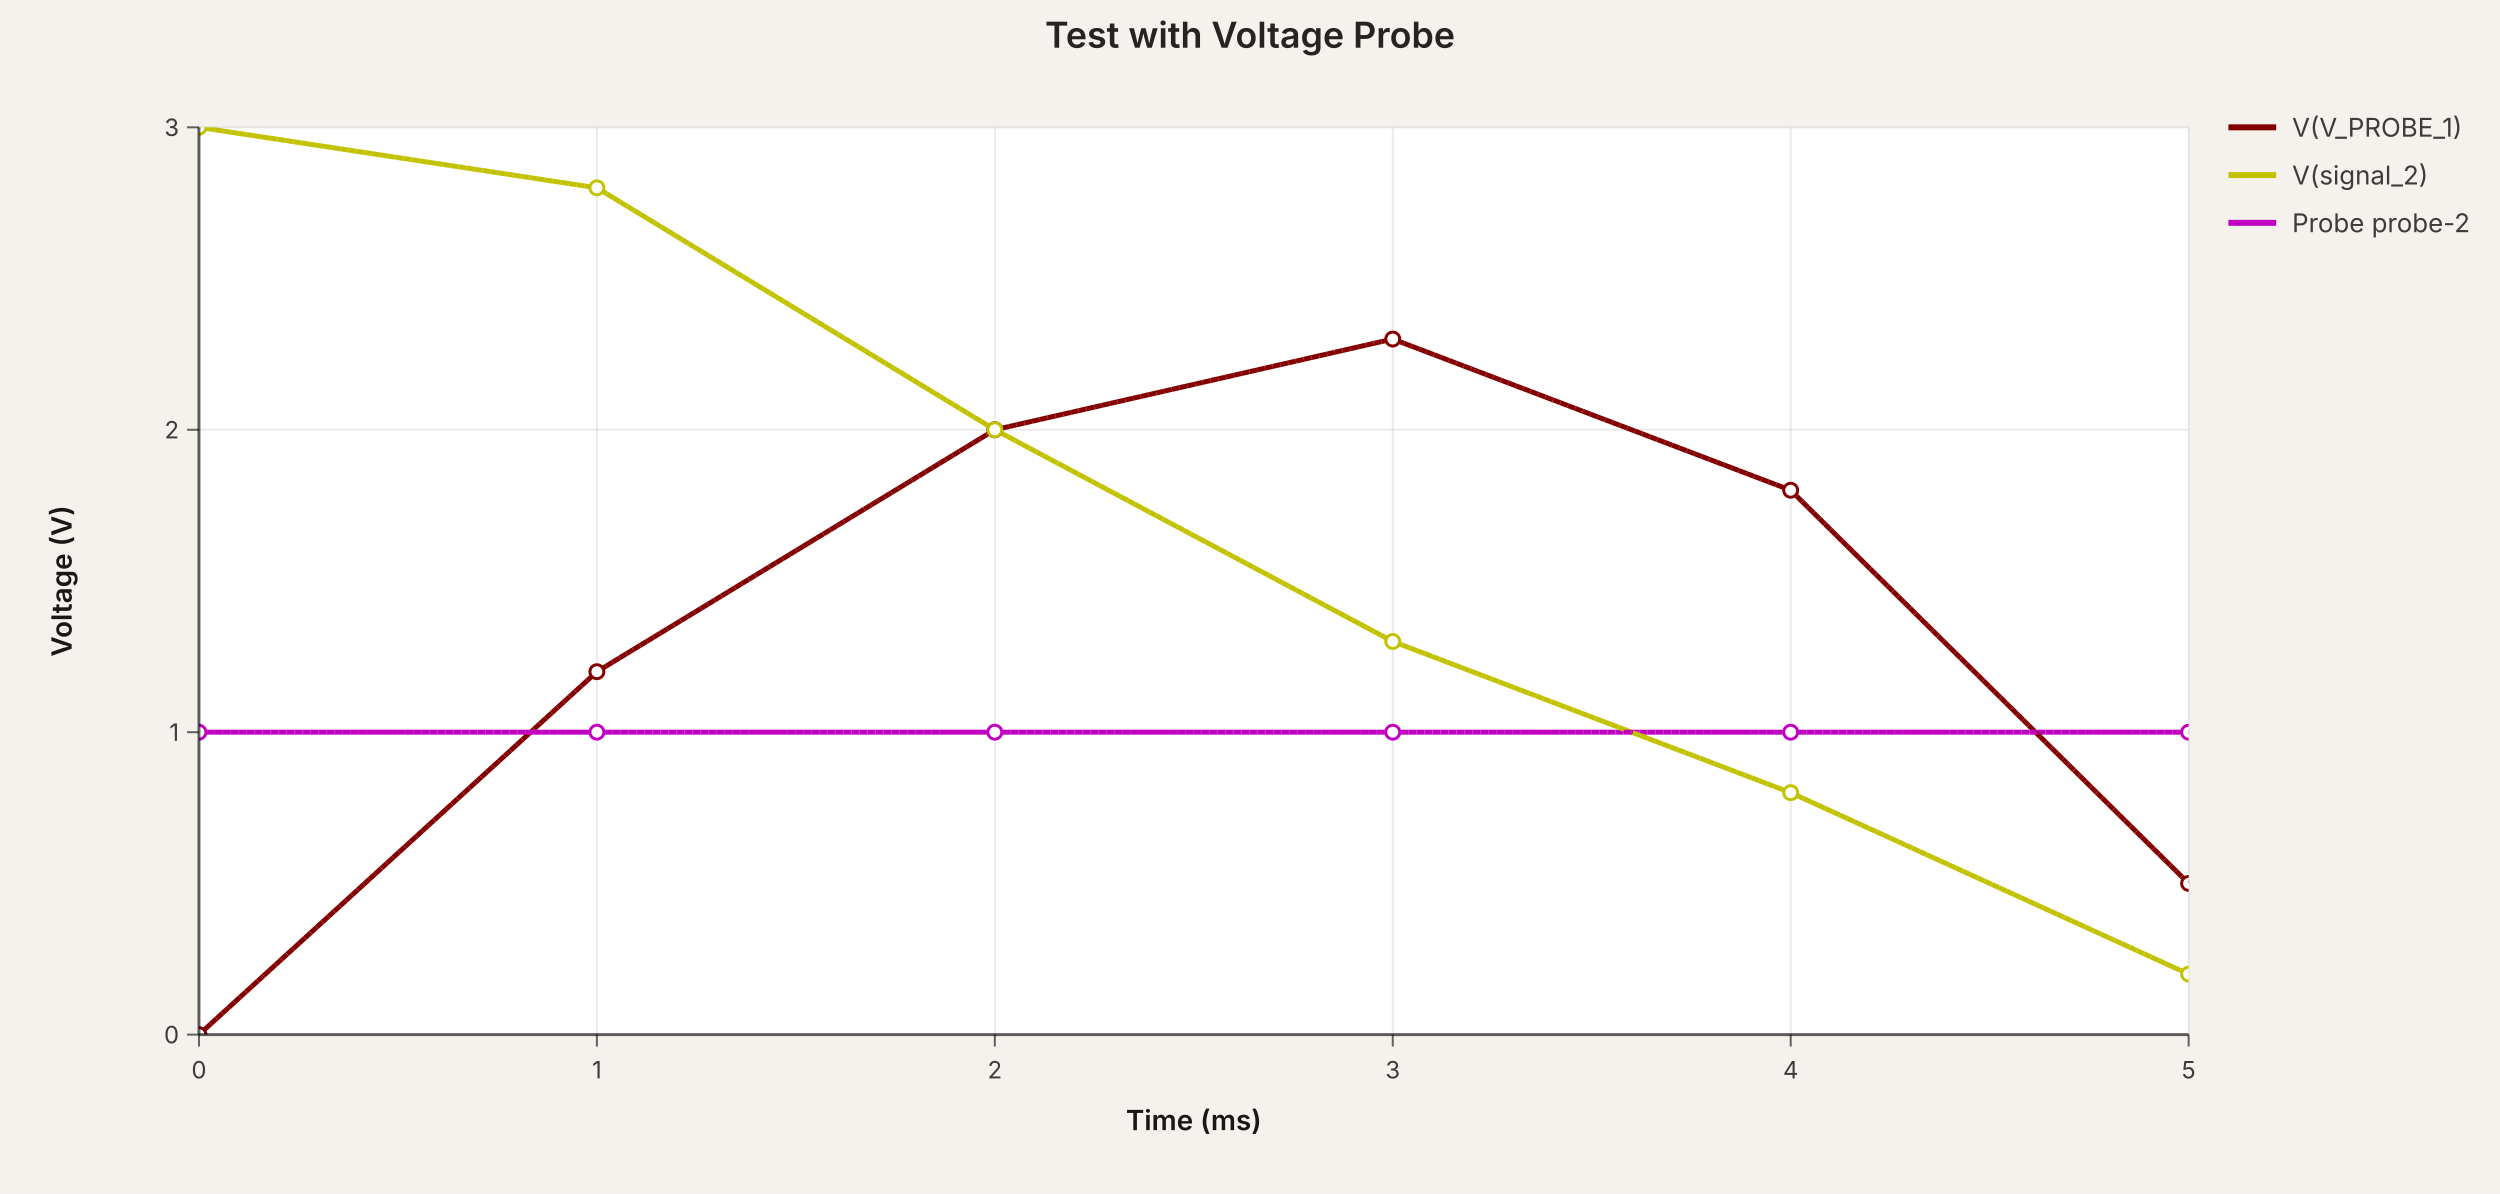
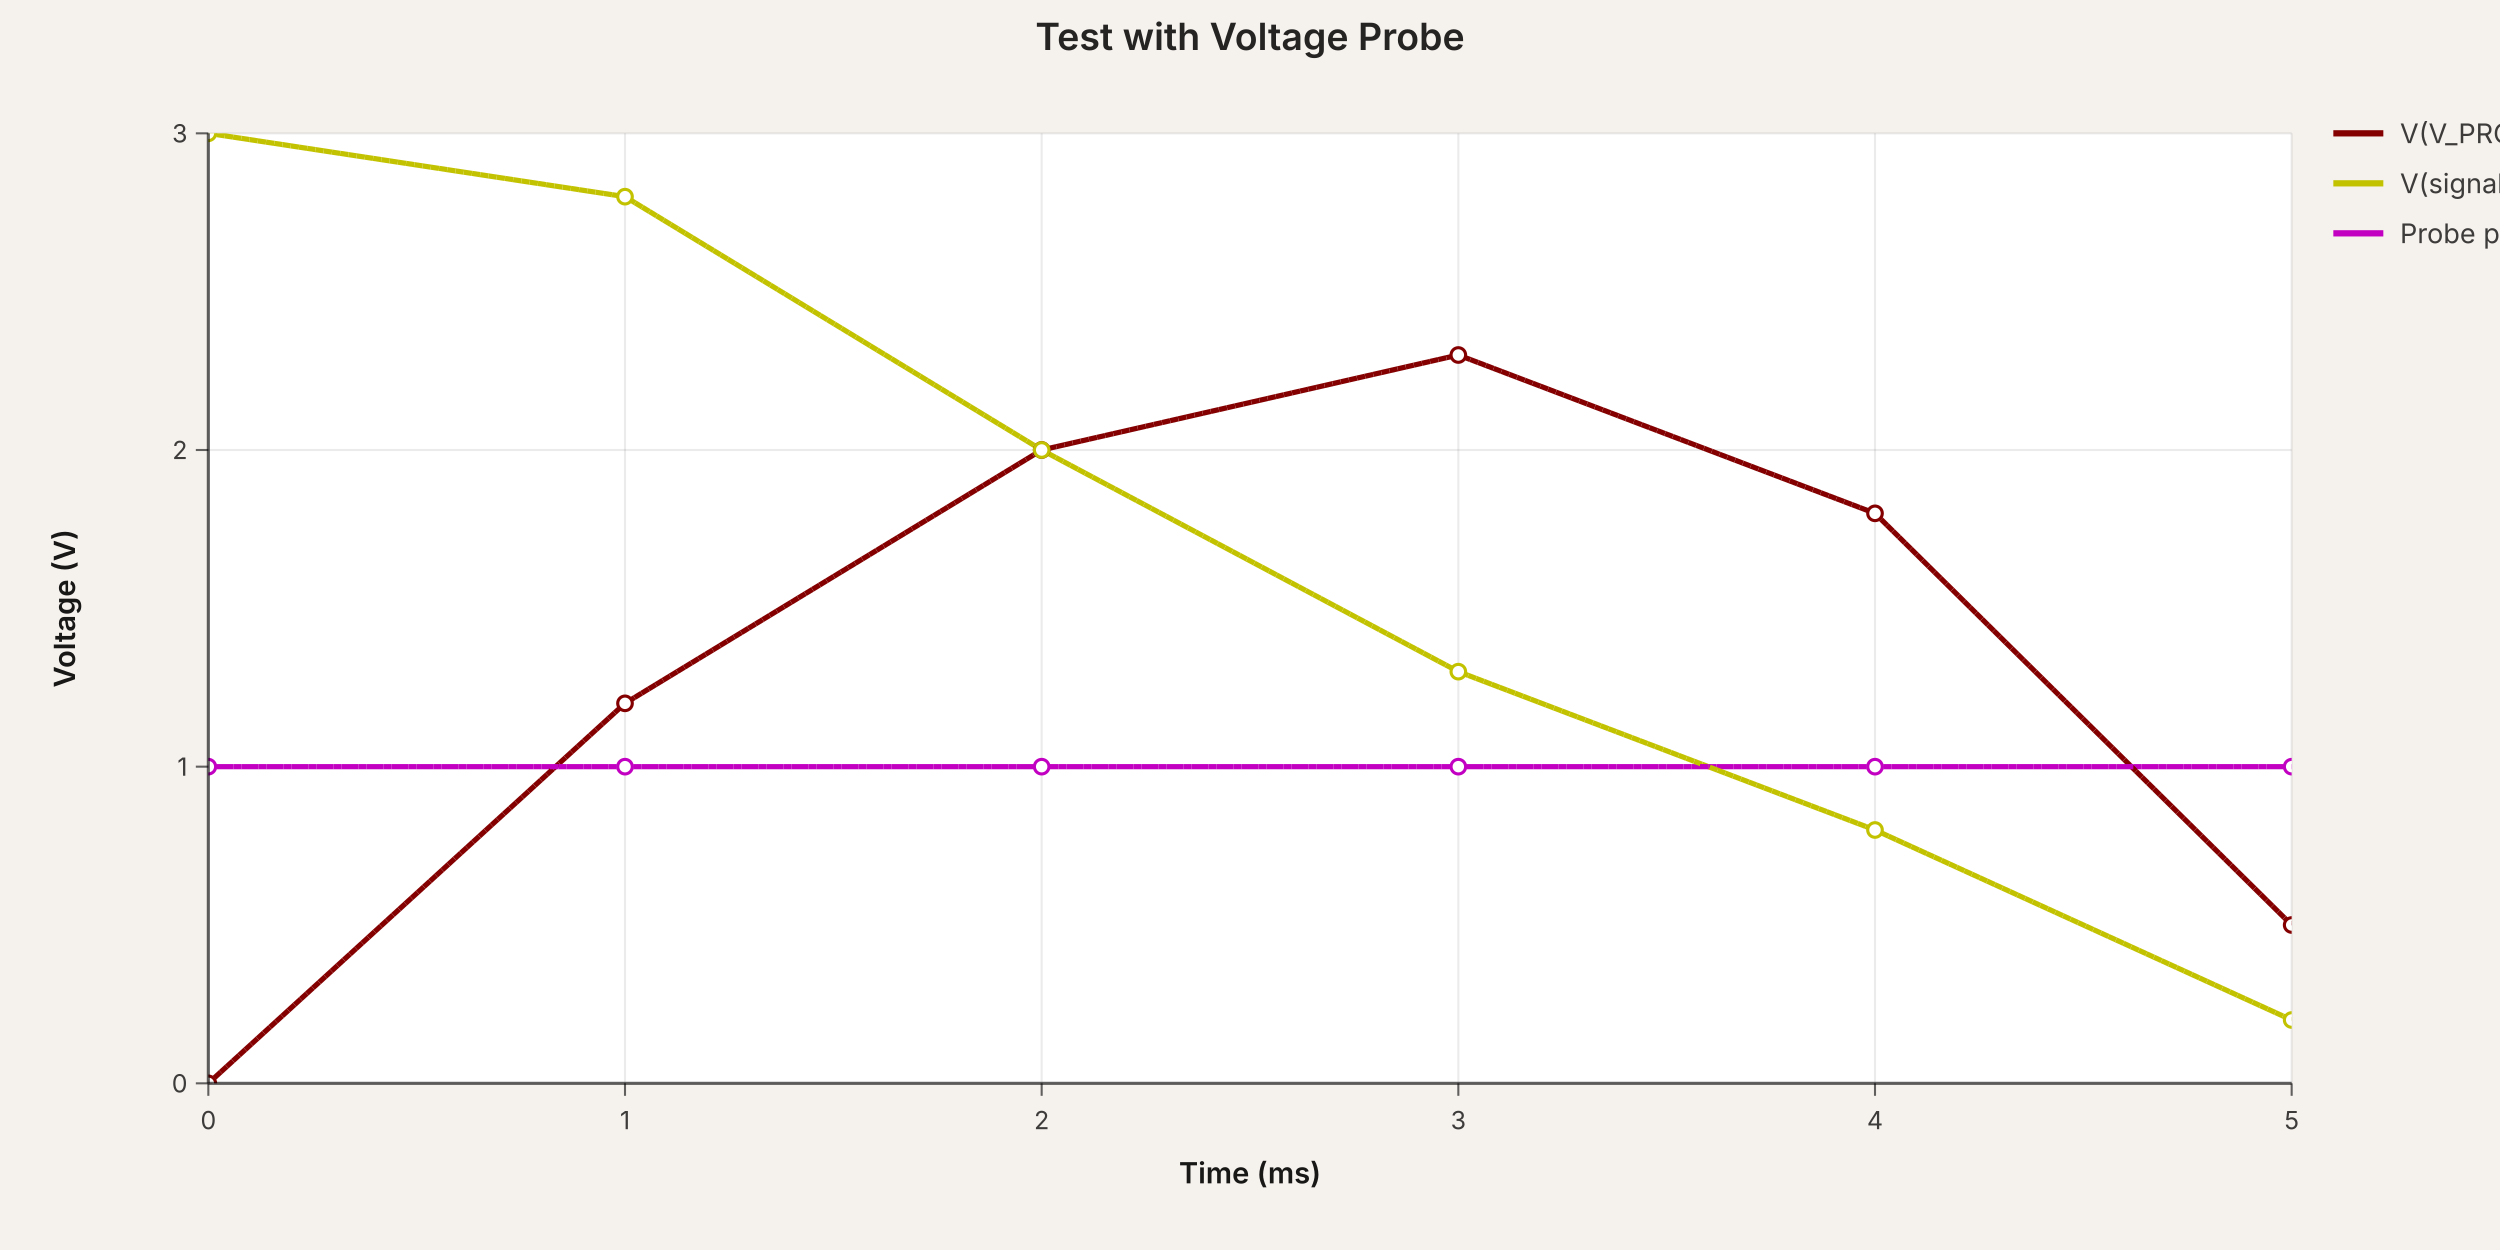
- <svg xmlns="http://www.w3.org/2000/svg" width="1256.5" height="600" viewBox="0 0 1256.5 600" data-simulation-experiment-id="exp-probe-test" data-simulation-experiment-name="Test with Voltage Probe">
+ <svg xmlns="http://www.w3.org/2000/svg" width="1200" height="600" viewBox="0 0 1200 600" data-simulation-experiment-id="exp-probe-test" data-simulation-experiment-name="Test with Voltage Probe">
  <style>
:root { color-scheme: light; }
svg { font-family: 'Inter', 'Helvetica Neue', Arial, sans-serif; }
.background { fill: rgb(245, 241, 237); }
.plot-background { fill: #ffffff; }
.grid-line { stroke: rgba(0, 0, 0, 0.08); stroke-width: 1; }
.axis { stroke: rgba(0, 0, 0, 0.6); stroke-width: 1.5; }
.axis-tick { stroke: rgba(0, 0, 0, 0.6); stroke-width: 1; }
.axis-label { fill: rgba(0, 0, 0, 0.75); font-size: 12px; }
.axis-title { fill: rgba(0, 0, 0, 0.9); font-size: 14px; font-weight: 600; }
.legend-label { fill: rgba(0, 0, 0, 0.75); font-size: 13px; }
.legend-line { stroke-width: 3; }
.simulation-line { fill: none; stroke-width: 2.5; }
.simulation-point { stroke-width: 1.5; fill: #ffffff; }
.chart-title { fill: rgba(0, 0, 0, 0.85); font-size: 18px; font-weight: 600; }
</style>
-   <rect class="background" x="0" y="0" width="1256.5" height="600" />
+   <rect class="background" x="0" y="0" width="1200" height="600" />
  <defs>
    <clipPath id="simulation-graph-exp-probe-test">
      <rect x="100" y="64" width="1000" height="456" />
    </clipPath>
  </defs>
  <rect class="plot-background" x="100" y="64" width="1000" height="456" />
  <g class="grid">
    <line class="grid-line grid-line-x" x1="100" y1="64" x2="100" y2="520" />
    <line class="grid-line grid-line-x" x1="300" y1="64" x2="300" y2="520" />
    <line class="grid-line grid-line-x" x1="500" y1="64" x2="500" y2="520" />
    <line class="grid-line grid-line-x" x1="700" y1="64" x2="700" y2="520" />
    <line class="grid-line grid-line-x" x1="900" y1="64" x2="900" y2="520" />
    <line class="grid-line grid-line-x" x1="1100" y1="64" x2="1100" y2="520" />
    <line class="grid-line grid-line-y" x1="100" y1="520" x2="1100" y2="520" />
    <line class="grid-line grid-line-y" x1="100" y1="368" x2="1100" y2="368" />
    <line class="grid-line grid-line-y" x1="100" y1="216" x2="1100" y2="216" />
    <line class="grid-line grid-line-y" x1="100" y1="64" x2="1100" y2="64" />
  </g>
  <g class="data-series">
    <path class="simulation-line" d="M 100 520 L 300 337.6 L 500 216 L 700 170.4 L 900 246.4 L 1100 444" stroke="rgb(132, 0, 0)" clip-path="url(#simulation-graph-exp-probe-test)" data-simulation-transient-voltage-graph-id="graph-1" data-simulation-voltage-probe-id="probe-1" stroke-dasharray="4 8" stroke-dashoffset="0" />
    <path class="simulation-line" d="M 100 64 L 300 94.4 L 500 216 L 700 322.4 L 900 398.4 L 1100 489.6" stroke="rgb(194, 194, 0)" clip-path="url(#simulation-graph-exp-probe-test)" data-simulation-transient-voltage-graph-id="graph-2" data-simulation-voltage-probe-id="probe-does-not-exist" stroke-dasharray="4 8" stroke-dashoffset="4" />
    <path class="simulation-line" d="M 100 368 L 300 368 L 500 368 L 700 368 L 900 368 L 1100 368" stroke="rgb(194, 0, 194)" clip-path="url(#simulation-graph-exp-probe-test)" data-simulation-transient-voltage-graph-id="graph-3" data-simulation-voltage-probe-id="probe-2" stroke-dasharray="4 8" stroke-dashoffset="8" />
    <path class="simulation-line" d="M 100 520 L 300 337.6 L 500 216 L 700 170.4 L 900 246.4 L 1100 444" stroke="rgb(132, 0, 0)" clip-path="url(#simulation-graph-exp-probe-test)" data-simulation-transient-voltage-graph-id="graph-1" data-simulation-voltage-probe-id="probe-1" stroke-dasharray="4 8" stroke-dashoffset="4" />
    <path class="simulation-line" d="M 100 64 L 300 94.4 L 500 216 L 700 322.4 L 900 398.4 L 1100 489.6" stroke="rgb(194, 194, 0)" clip-path="url(#simulation-graph-exp-probe-test)" data-simulation-transient-voltage-graph-id="graph-2" data-simulation-voltage-probe-id="probe-does-not-exist" stroke-dasharray="4 8" stroke-dashoffset="8" />
    <path class="simulation-line" d="M 100 368 L 300 368 L 500 368 L 700 368 L 900 368 L 1100 368" stroke="rgb(194, 0, 194)" clip-path="url(#simulation-graph-exp-probe-test)" data-simulation-transient-voltage-graph-id="graph-3" data-simulation-voltage-probe-id="probe-2" stroke-dasharray="4 8" stroke-dashoffset="0" />
    <path class="simulation-line" d="M 100 520 L 300 337.6 L 500 216 L 700 170.4 L 900 246.4 L 1100 444" stroke="rgb(132, 0, 0)" clip-path="url(#simulation-graph-exp-probe-test)" data-simulation-transient-voltage-graph-id="graph-1" data-simulation-voltage-probe-id="probe-1" stroke-dasharray="4 8" stroke-dashoffset="8" />
    <path class="simulation-line" d="M 100 64 L 300 94.4 L 500 216 L 700 322.4 L 900 398.4 L 1100 489.6" stroke="rgb(194, 194, 0)" clip-path="url(#simulation-graph-exp-probe-test)" data-simulation-transient-voltage-graph-id="graph-2" data-simulation-voltage-probe-id="probe-does-not-exist" stroke-dasharray="4 8" stroke-dashoffset="0" />
    <path class="simulation-line" d="M 100 368 L 300 368 L 500 368 L 700 368 L 900 368 L 1100 368" stroke="rgb(194, 0, 194)" clip-path="url(#simulation-graph-exp-probe-test)" data-simulation-transient-voltage-graph-id="graph-3" data-simulation-voltage-probe-id="probe-2" stroke-dasharray="4 8" stroke-dashoffset="4" />
    <circle class="simulation-point" cx="100" cy="520" r="3.5" stroke="rgb(132, 0, 0)" fill="#ffffff" clip-path="url(#simulation-graph-exp-probe-test)" />
    <circle class="simulation-point" cx="300" cy="337.6" r="3.5" stroke="rgb(132, 0, 0)" fill="#ffffff" clip-path="url(#simulation-graph-exp-probe-test)" />
    <circle class="simulation-point" cx="500" cy="216" r="3.5" stroke="rgb(132, 0, 0)" fill="#ffffff" clip-path="url(#simulation-graph-exp-probe-test)" />
    <circle class="simulation-point" cx="700" cy="170.4" r="3.5" stroke="rgb(132, 0, 0)" fill="#ffffff" clip-path="url(#simulation-graph-exp-probe-test)" />
    <circle class="simulation-point" cx="900" cy="246.4" r="3.5" stroke="rgb(132, 0, 0)" fill="#ffffff" clip-path="url(#simulation-graph-exp-probe-test)" />
    <circle class="simulation-point" cx="1100" cy="444" r="3.5" stroke="rgb(132, 0, 0)" fill="#ffffff" clip-path="url(#simulation-graph-exp-probe-test)" />
    <circle class="simulation-point" cx="100" cy="64" r="3.5" stroke="rgb(194, 194, 0)" fill="#ffffff" clip-path="url(#simulation-graph-exp-probe-test)" />
    <circle class="simulation-point" cx="300" cy="94.4" r="3.5" stroke="rgb(194, 194, 0)" fill="#ffffff" clip-path="url(#simulation-graph-exp-probe-test)" />
    <circle class="simulation-point" cx="500" cy="216" r="3.5" stroke="rgb(194, 194, 0)" fill="#ffffff" clip-path="url(#simulation-graph-exp-probe-test)" />
    <circle class="simulation-point" cx="700" cy="322.4" r="3.5" stroke="rgb(194, 194, 0)" fill="#ffffff" clip-path="url(#simulation-graph-exp-probe-test)" />
    <circle class="simulation-point" cx="900" cy="398.4" r="3.5" stroke="rgb(194, 194, 0)" fill="#ffffff" clip-path="url(#simulation-graph-exp-probe-test)" />
    <circle class="simulation-point" cx="1100" cy="489.6" r="3.5" stroke="rgb(194, 194, 0)" fill="#ffffff" clip-path="url(#simulation-graph-exp-probe-test)" />
    <circle class="simulation-point" cx="100" cy="368" r="3.5" stroke="rgb(194, 0, 194)" fill="#ffffff" clip-path="url(#simulation-graph-exp-probe-test)" />
    <circle class="simulation-point" cx="300" cy="368" r="3.5" stroke="rgb(194, 0, 194)" fill="#ffffff" clip-path="url(#simulation-graph-exp-probe-test)" />
    <circle class="simulation-point" cx="500" cy="368" r="3.5" stroke="rgb(194, 0, 194)" fill="#ffffff" clip-path="url(#simulation-graph-exp-probe-test)" />
    <circle class="simulation-point" cx="700" cy="368" r="3.5" stroke="rgb(194, 0, 194)" fill="#ffffff" clip-path="url(#simulation-graph-exp-probe-test)" />
    <circle class="simulation-point" cx="900" cy="368" r="3.5" stroke="rgb(194, 0, 194)" fill="#ffffff" clip-path="url(#simulation-graph-exp-probe-test)" />
    <circle class="simulation-point" cx="1100" cy="368" r="3.5" stroke="rgb(194, 0, 194)" fill="#ffffff" clip-path="url(#simulation-graph-exp-probe-test)" />
  </g>
  <g class="axes">
    <line class="axis axis-x" x1="100" y1="520" x2="1100" y2="520" />
    <line class="axis axis-y" x1="100" y1="64" x2="100" y2="520" />
    <line class="axis-tick axis-tick-x" x1="100" y1="520" x2="100" y2="526" />
    <text class="axis-label axis-label-x" x="100" y="542" text-anchor="middle">0</text>
    <line class="axis-tick axis-tick-x" x1="300" y1="520" x2="300" y2="526" />
    <text class="axis-label axis-label-x" x="300" y="542" text-anchor="middle">1</text>
    <line class="axis-tick axis-tick-x" x1="500" y1="520" x2="500" y2="526" />
    <text class="axis-label axis-label-x" x="500" y="542" text-anchor="middle">2</text>
    <line class="axis-tick axis-tick-x" x1="700" y1="520" x2="700" y2="526" />
    <text class="axis-label axis-label-x" x="700" y="542" text-anchor="middle">3</text>
    <line class="axis-tick axis-tick-x" x1="900" y1="520" x2="900" y2="526" />
    <text class="axis-label axis-label-x" x="900" y="542" text-anchor="middle">4</text>
    <line class="axis-tick axis-tick-x" x1="1100" y1="520" x2="1100" y2="526" />
    <text class="axis-label axis-label-x" x="1100" y="542" text-anchor="middle">5</text>
    <line class="axis-tick axis-tick-y" x1="94" y1="520" x2="100" y2="520" />
    <text class="axis-label axis-label-y" x="90" y="520" text-anchor="end" dominant-baseline="middle">0</text>
    <line class="axis-tick axis-tick-y" x1="94" y1="368" x2="100" y2="368" />
    <text class="axis-label axis-label-y" x="90" y="368" text-anchor="end" dominant-baseline="middle">1</text>
    <line class="axis-tick axis-tick-y" x1="94" y1="216" x2="100" y2="216" />
    <text class="axis-label axis-label-y" x="90" y="216" text-anchor="end" dominant-baseline="middle">2</text>
    <line class="axis-tick axis-tick-y" x1="94" y1="64" x2="100" y2="64" />
    <text class="axis-label axis-label-y" x="90" y="64" text-anchor="end" dominant-baseline="middle">3</text>
    <text class="axis-title axis-title-x" x="600" y="568" text-anchor="middle">Time (ms)</text>
    <text class="axis-title axis-title-y" x="36" y="292" transform="rotate(-90 36 292)" text-anchor="middle">Voltage (V)</text>
  </g>
  <g class="legend">
    <g class="legend-item" transform="translate(1120 64)">
      <line class="legend-line" x1="0" y1="0" x2="24" y2="0" stroke="rgb(132, 0, 0)" />
      <text class="legend-label" x="32" y="0" dominant-baseline="middle">V(V_PROBE_1)</text>
    </g>
    <g class="legend-item" transform="translate(1120 88)">
      <line class="legend-line" x1="0" y1="0" x2="24" y2="0" stroke="rgb(194, 194, 0)" />
      <text class="legend-label" x="32" y="0" dominant-baseline="middle">V(signal_2)</text>
    </g>
    <g class="legend-item" transform="translate(1120 112)">
      <line class="legend-line" x1="0" y1="0" x2="24" y2="0" stroke="rgb(194, 0, 194)" />
      <text class="legend-label" x="32" y="0" dominant-baseline="middle">Probe probe-2</text>
    </g>
  </g>
-   <text class="chart-title" x="628.25" y="24" text-anchor="middle">Test with Voltage Probe</text>
+   <text class="chart-title" x="600" y="24" text-anchor="middle">Test with Voltage Probe</text>
</svg>
